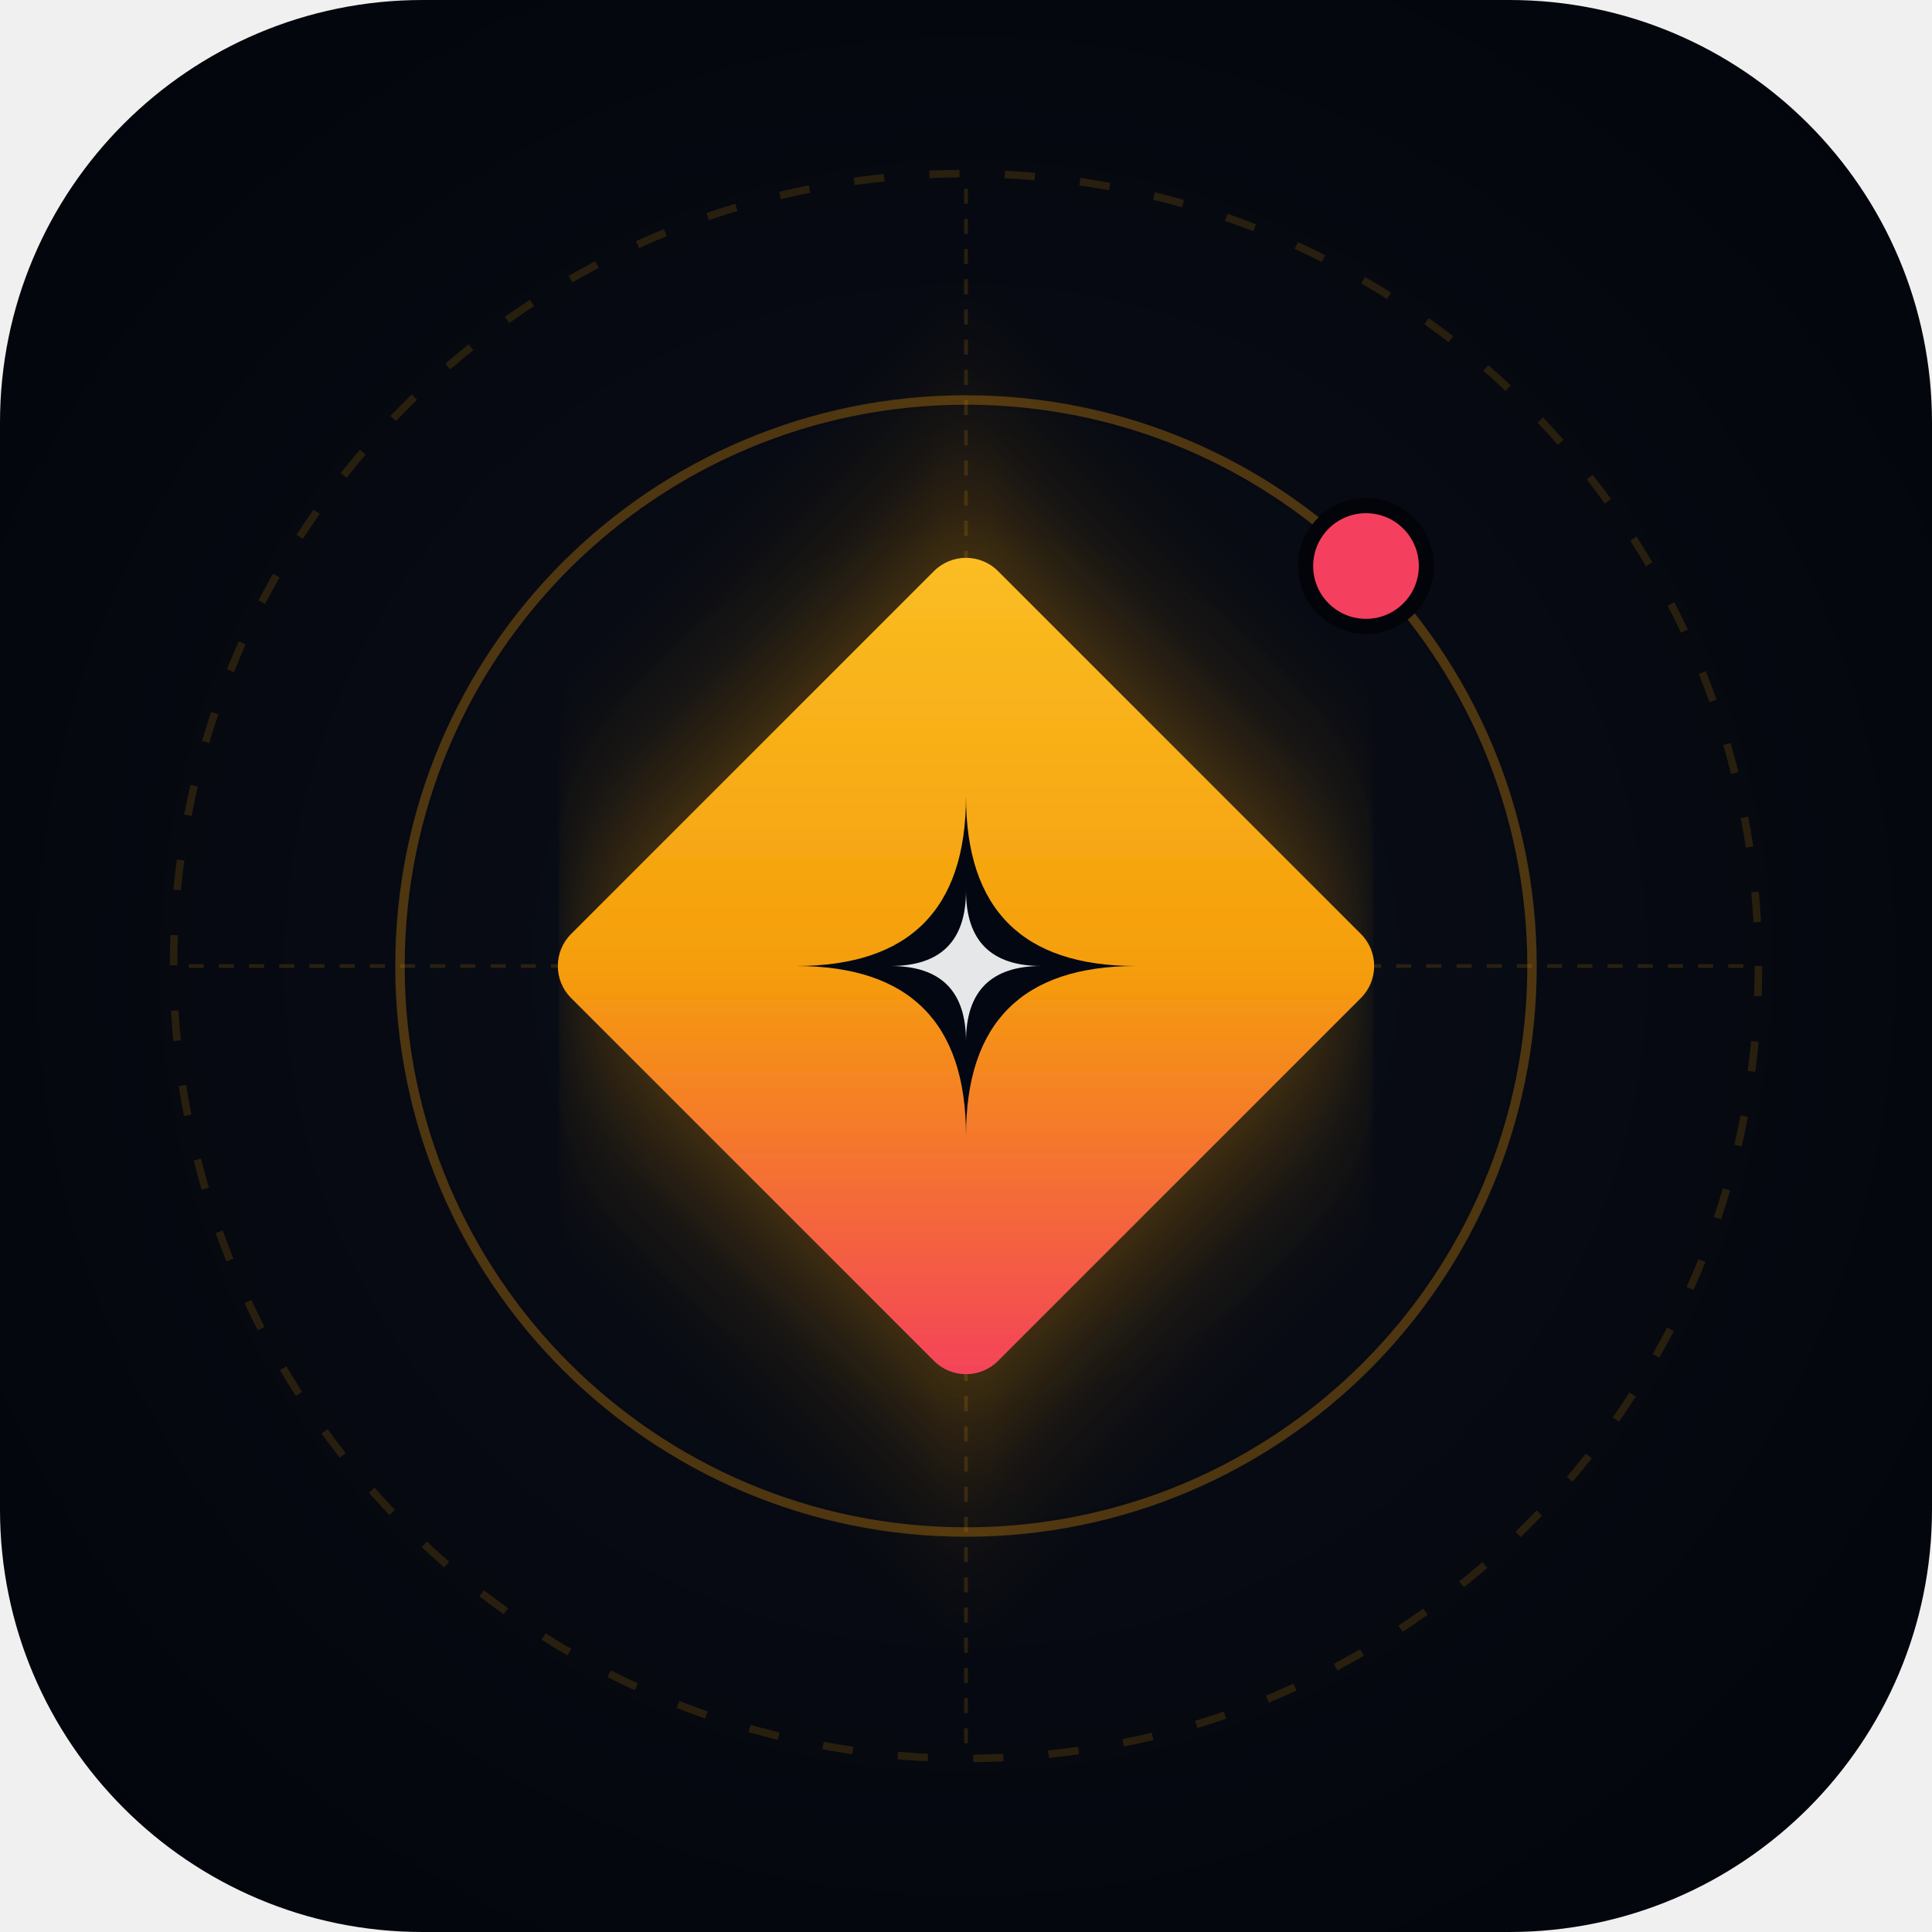
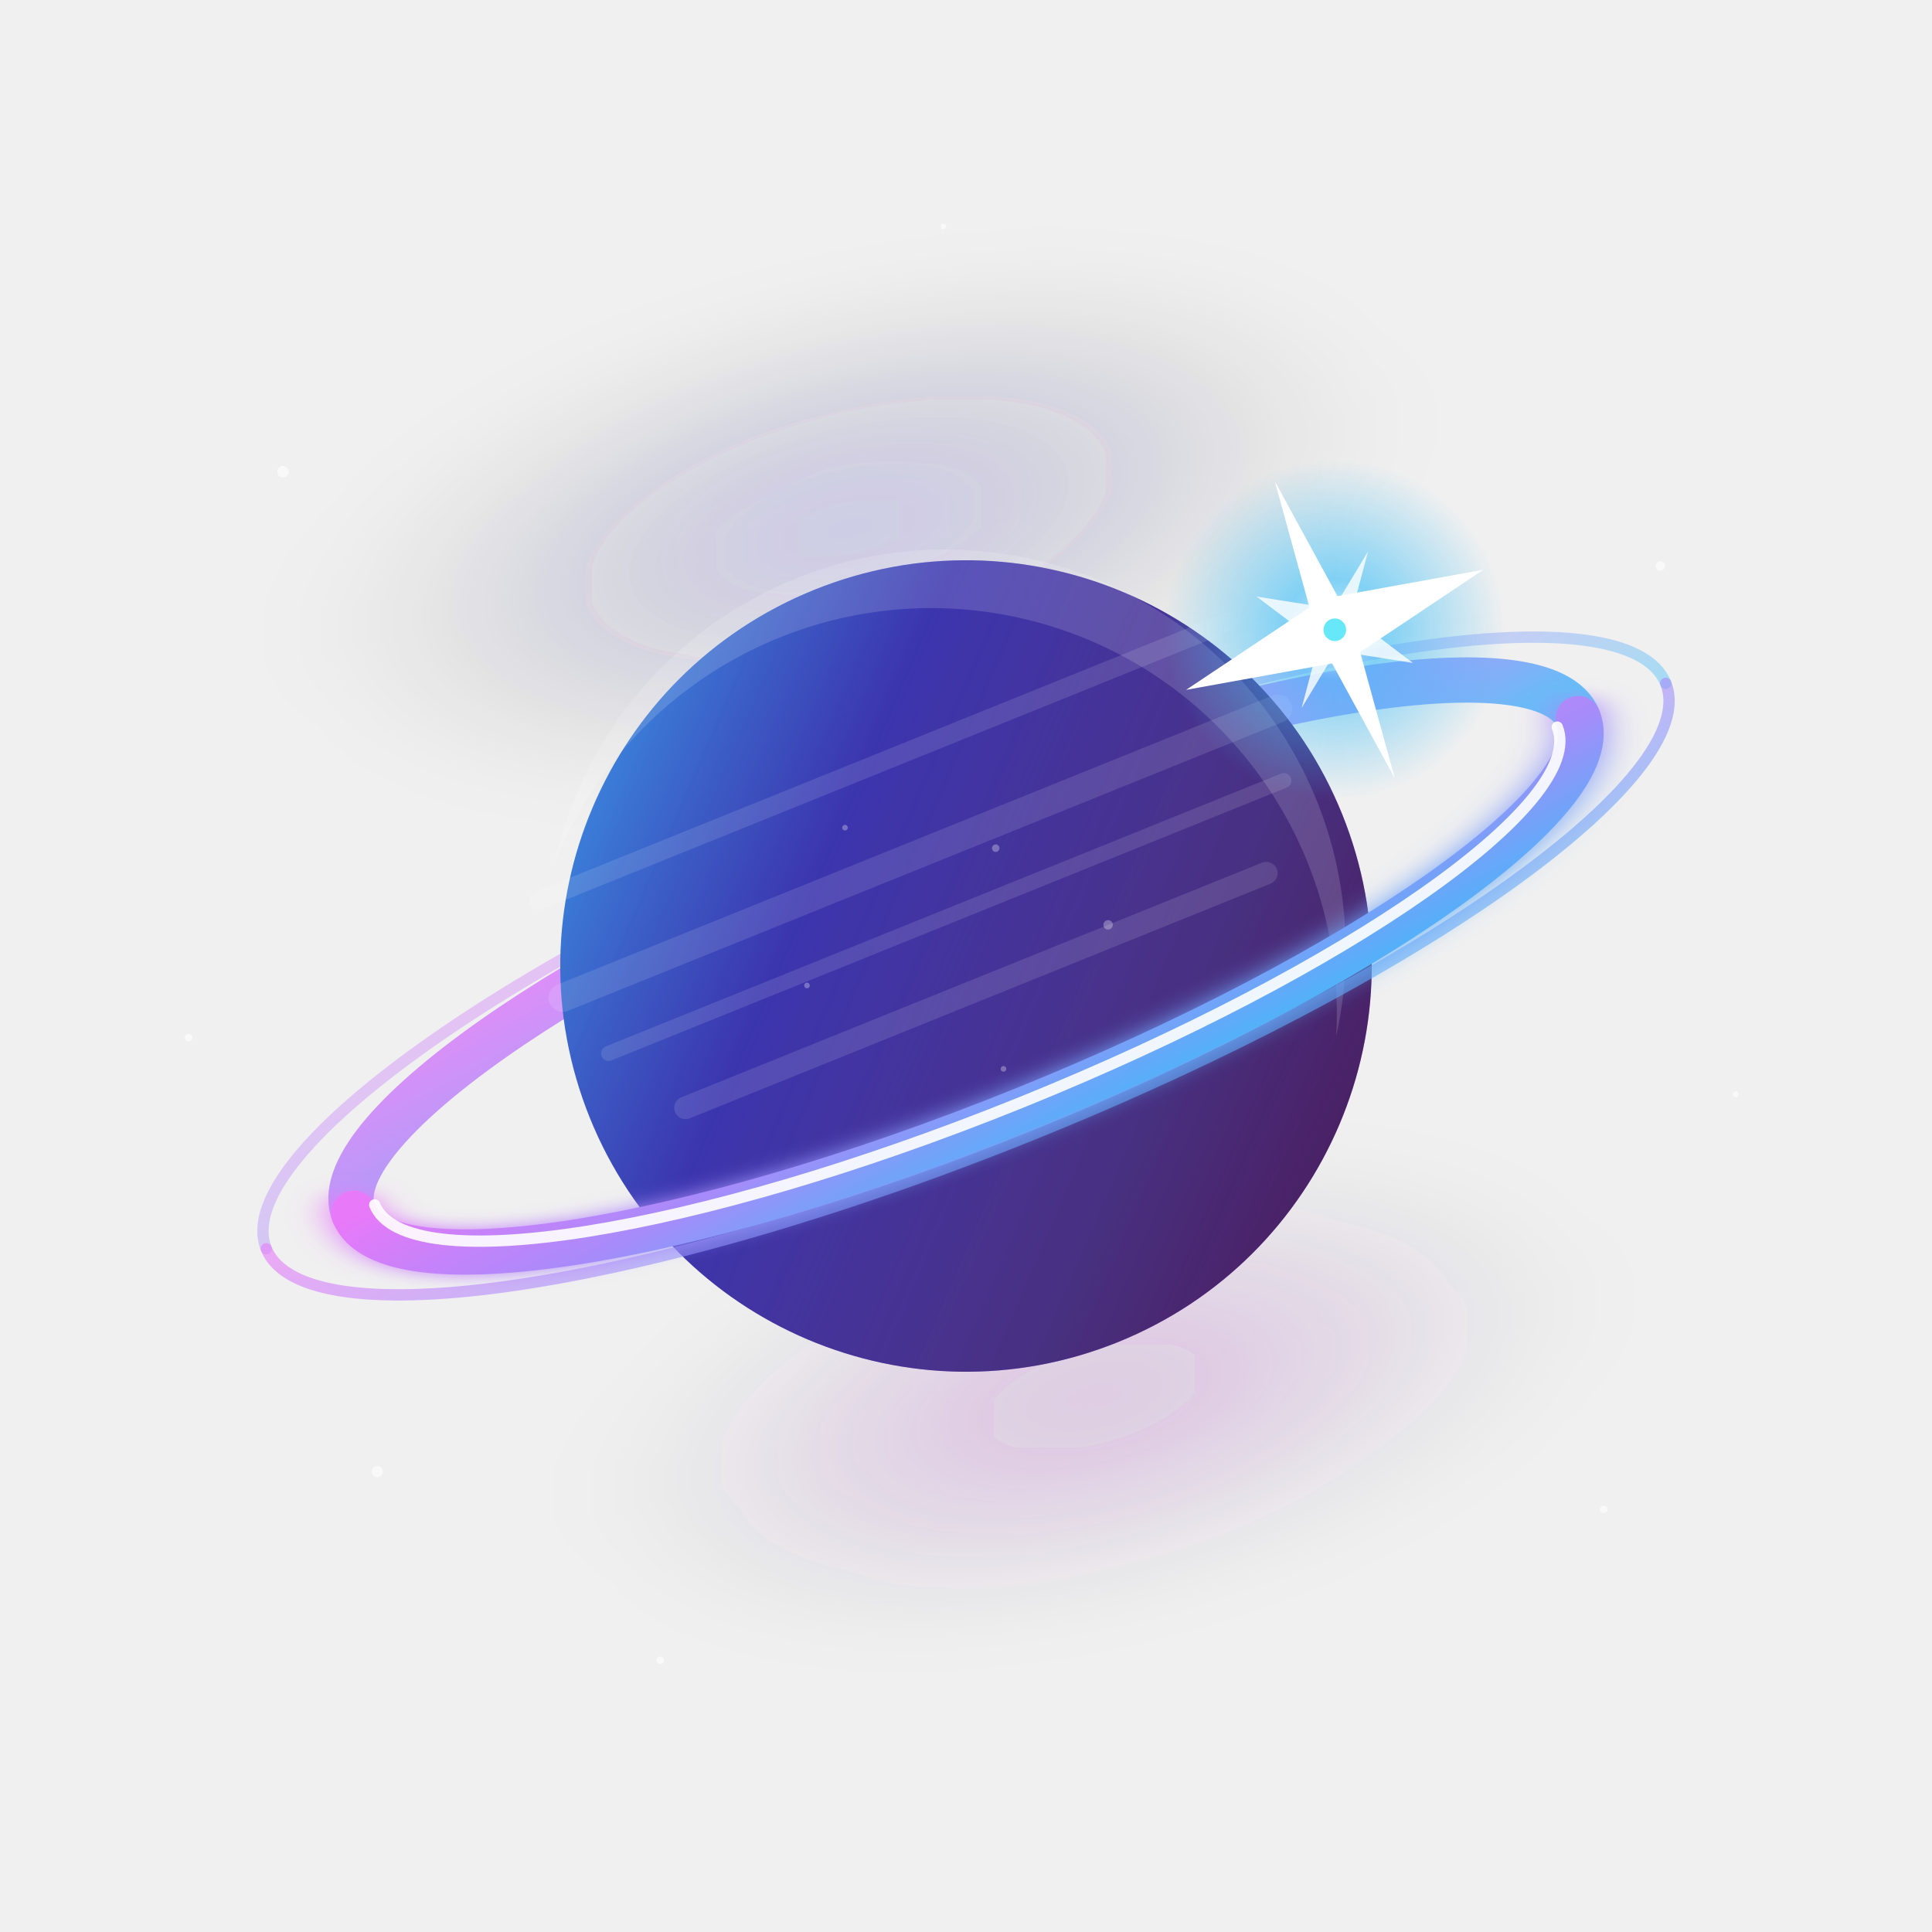
- <svg xmlns="http://www.w3.org/2000/svg" viewBox="0 0 512 512" width="100%" height="100%">
+ <svg xmlns="http://www.w3.org/2000/svg" width="1024" height="1024" viewBox="0 0 1024 1024">
  <defs>
-     <radialGradient id="space-grad" cx="50%" cy="50%" r="70%">
-       <stop offset="0%" stop-color="#0b0f19" />
-       <stop offset="100%" stop-color="#02040a" />
+     <radialGradient id="bg-grad" cx="50%" cy="50%" r="50%">
+       <stop offset="0%" stop-color="#0b0826" />
+       <stop offset="60%" stop-color="#040312" />
+       <stop offset="100%" stop-color="#010105" />
    </radialGradient>
-     <linearGradient id="diamond-grad" x1="0%" y1="0%" x2="100%" y2="100%">
-       <stop offset="0%" stop-color="#fbbf24" />
-       <stop offset="50%" stop-color="#f59e0b" />
-       <stop offset="100%" stop-color="#f43f5e" />
+     <linearGradient id="planet-grad" x1="0%" y1="0%" x2="100%" y2="100%">
+       <stop offset="0%" stop-color="#38bdf8" />
+       <stop offset="35%" stop-color="#4f46e5" />
+       <stop offset="70%" stop-color="#8b5cf6" />
+       <stop offset="100%" stop-color="#d946ef" />
    </linearGradient>
+     <linearGradient id="planet-shadow-grad" x1="0%" y1="0%" x2="100%" y2="100%">
+       <stop offset="0%" stop-color="#000000" stop-opacity="0" />
+       <stop offset="100%" stop-color="#020208" stop-opacity="0.7" />
+     </linearGradient>
+     <linearGradient id="ring-grad" x1="0%" y1="0%" x2="100%" y2="100%">
+       <stop offset="0%" stop-color="#e879f9" />
+       <stop offset="50%" stop-color="#a78bfa" />
+       <stop offset="100%" stop-color="#38bdf8" />
+     </linearGradient>
+     <radialGradient id="star-glow" cx="50%" cy="50%" r="50%">
+       <stop offset="0%" stop-color="#ffffff" stop-opacity="1" />
+       <stop offset="30%" stop-color="#38bdf8" stop-opacity="0.6" />
+       <stop offset="100%" stop-color="#38bdf8" stop-opacity="0" />
+     </radialGradient>
+     <radialGradient id="nebula-top" cx="50%" cy="50%" r="50%">
+       <stop offset="0%" stop-color="#4f46e5" stop-opacity="0.25" />
+       <stop offset="60%" stop-color="#1e1b4b" stop-opacity="0.1" />
+       <stop offset="100%" stop-color="#000000" stop-opacity="0" />
+     </radialGradient>
+     <radialGradient id="nebula-bottom" cx="50%" cy="50%" r="50%">
+       <stop offset="0%" stop-color="#a21caf" stop-opacity="0.22" />
+       <stop offset="60%" stop-color="#581c87" stop-opacity="0.08" />
+       <stop offset="100%" stop-color="#000000" stop-opacity="0" />
+     </radialGradient>
+     <filter id="nebula-blur" x="-20%" y="-20%" width="140%" height="140%">
+       <feGaussianBlur stdDeviation="30" />
+     </filter>
+     <filter id="soft-glow" x="-20%" y="-20%" width="140%" height="140%">
+       <feGaussianBlur stdDeviation="8" result="blur" />
+       <feMerge>
+         <feMergeNode in="blur" />
+         <feMergeNode in="SourceGraphic" />
+       </feMerge>
+     </filter>
  </defs>
-   <rect width="512" height="512" rx="112" fill="url(#space-grad)" />
-   <circle cx="256" cy="256" r="210" stroke="#f59e0b" stroke-width="2" stroke-opacity="0.15" stroke-dasharray="8 12" fill="none" />
-   <circle cx="256" cy="256" r="150" stroke="#f59e0b" stroke-width="2.5" stroke-opacity="0.3" fill="none" />
-   <line x1="256" y1="50" x2="256" y2="462" stroke="#f59e0b" stroke-width="1" stroke-opacity="0.15" stroke-dasharray="4 4" />
-   <line x1="50" y1="256" x2="462" y2="256" stroke="#f59e0b" stroke-width="1" stroke-opacity="0.15" stroke-dasharray="4 4" />
-   <g transform="translate(256, 256) rotate(45)">
-     <rect x="-80" y="-80" width="160" height="160" rx="12" fill="url(#diamond-grad)" filter="drop-shadow(0 0 24px rgba(245,158,11,0.45))" />
+   <ellipse cx="450" cy="280" rx="280" ry="120" fill="url(#nebula-top)" filter="url(#nebula-blur)" transform="rotate(-15 450 280)" />
+   <ellipse cx="580" cy="740" rx="260" ry="110" fill="url(#nebula-bottom)" filter="url(#nebula-blur)" transform="rotate(-15 580 740)" />
+   <g fill="#ffffff" opacity="0.6">
+     <circle cx="150" cy="250" r="3" />
+     <circle cx="880" cy="300" r="2.5" />
+     <circle cx="200" cy="780" r="3" />
+     <circle cx="850" cy="800" r="2" />
+     <circle cx="500" cy="120" r="1.5" />
+     <circle cx="100" cy="550" r="2" />
+     <circle cx="920" cy="580" r="1.5" />
+     <circle cx="350" cy="880" r="2" />
  </g>
-   <g transform="translate(256, 256)">
-     <path d="M 0,-45 Q 0,0 45,0 Q 0,0 0,45 Q 0,0 -45,0 Q 0,0 0,-45 Z" fill="#030712" />
-     <path d="M 0,-20 Q 0,0 20,0 Q 0,0 0,20 Q 0,0 -20,0 Q 0,0 0,-20 Z" fill="#ffffff" opacity="0.9" />
+   <g transform="rotate(-22 512 512)">
+     <path d="M 162 512 A 350 82 0 0 1 862 512" fill="none" stroke="url(#ring-grad)" stroke-width="24" stroke-opacity="0.85" stroke-linecap="round" />
+     <path d="M 112 512 A 400 96 0 0 1 912 512" fill="none" stroke="url(#ring-grad)" stroke-width="6" stroke-opacity="0.4" stroke-linecap="round" />
+     <circle cx="512" cy="512" r="215" fill="url(#planet-grad)" />
+     <circle cx="512" cy="512" r="215" fill="url(#planet-shadow-grad)" />
+     <path d="M 330 380 A 215 215 0 0 1 680 620 A 205 205 0 0 0 330 380 Z" fill="#ffffff" opacity="0.15" />
+     <g opacity="0.12" fill="#ffffff">
+       <rect x="300" y="440" width="424" height="15" rx="7.5" />
+       <rect x="315" y="480" width="394" height="8" rx="4" />
+       <rect x="340" y="520" width="344" height="12" rx="6" />
+       <rect x="310" y="390" width="404" height="10" rx="5" />
+     </g>
+     <g fill="#ffffff" opacity="0.3">
+       <circle cx="480" cy="420" r="1.5" />
+       <circle cx="550" cy="460" r="2" />
+       <circle cx="430" cy="490" r="1.5" />
+       <circle cx="590" cy="520" r="2.5" />
+       <circle cx="510" cy="570" r="1.5" />
+     </g>
+     <path d="M 862 512 A 350 82 0 0 1 162 512" fill="none" stroke="url(#ring-grad)" stroke-width="24" stroke-linecap="round" filter="url(#soft-glow)" />
+     <path d="M 850 512 A 338 78 0 0 1 174 512" fill="none" stroke="#ffffff" stroke-width="6" stroke-opacity="0.9" stroke-linecap="round" />
+     <path d="M 912 512 A 400 96 0 0 1 112 512" fill="none" stroke="url(#ring-grad)" stroke-width="6" stroke-opacity="0.6" stroke-linecap="round" />
+     <g transform="translate(760, 420)">
+       <circle cx="0" cy="0" r="90" fill="url(#star-glow)" />
+       <path d="M 0 -85 L 8 -16 L 85 0 L 8 16 L 0 85 L -8 16 L -85 0 L -8 -16 Z" fill="#ffffff" />
+       <path d="M 0 -45 L 5 -10 L 45 0 L 5 10 L 0 45 L -5 10 L -45 0 L -5 -10 Z" fill="#ffffff" transform="rotate(45)" opacity="0.8" />
+       <circle cx="0" cy="0" r="14" fill="#ffffff" />
+       <circle cx="0" cy="0" r="6" fill="#67e8f9" />
+     </g>
  </g>
-   <circle cx="362" cy="150" r="16" fill="#f43f5e" stroke="#02040a" stroke-width="4" />
</svg>
